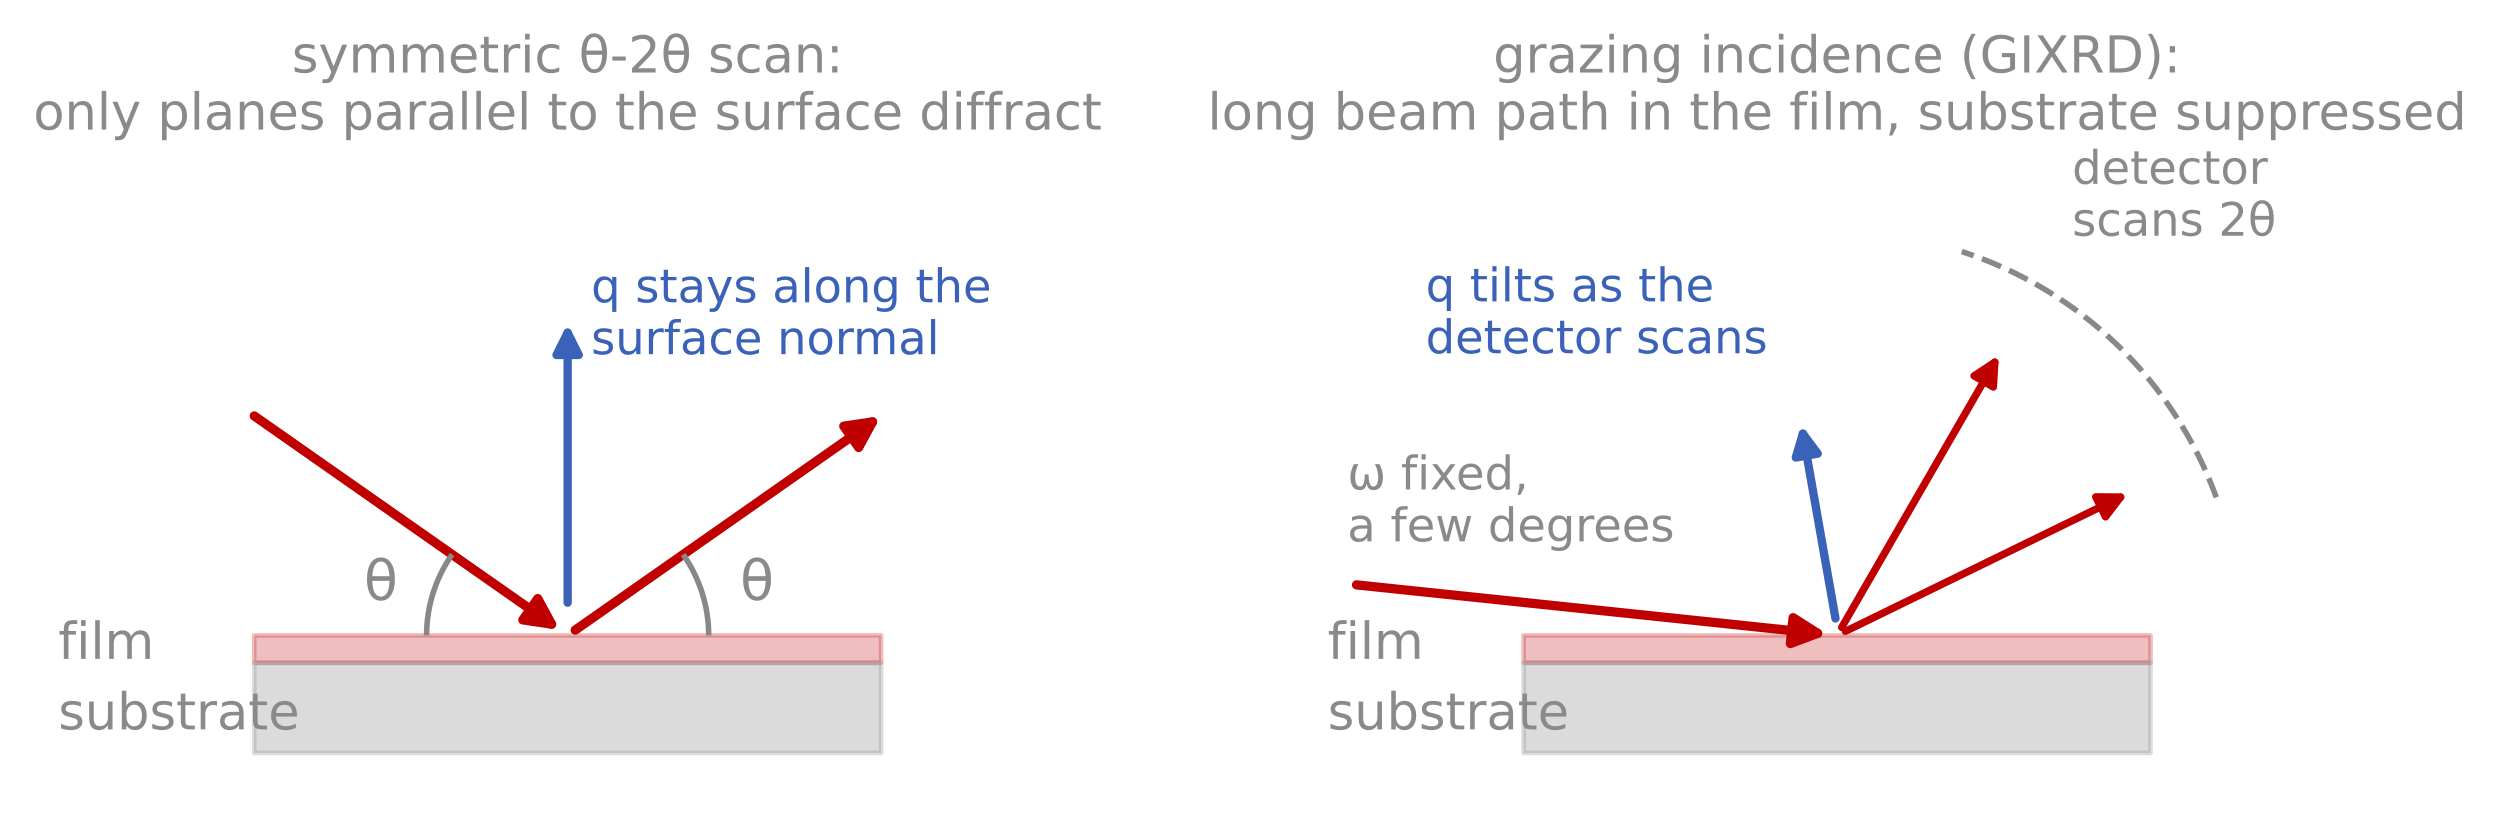
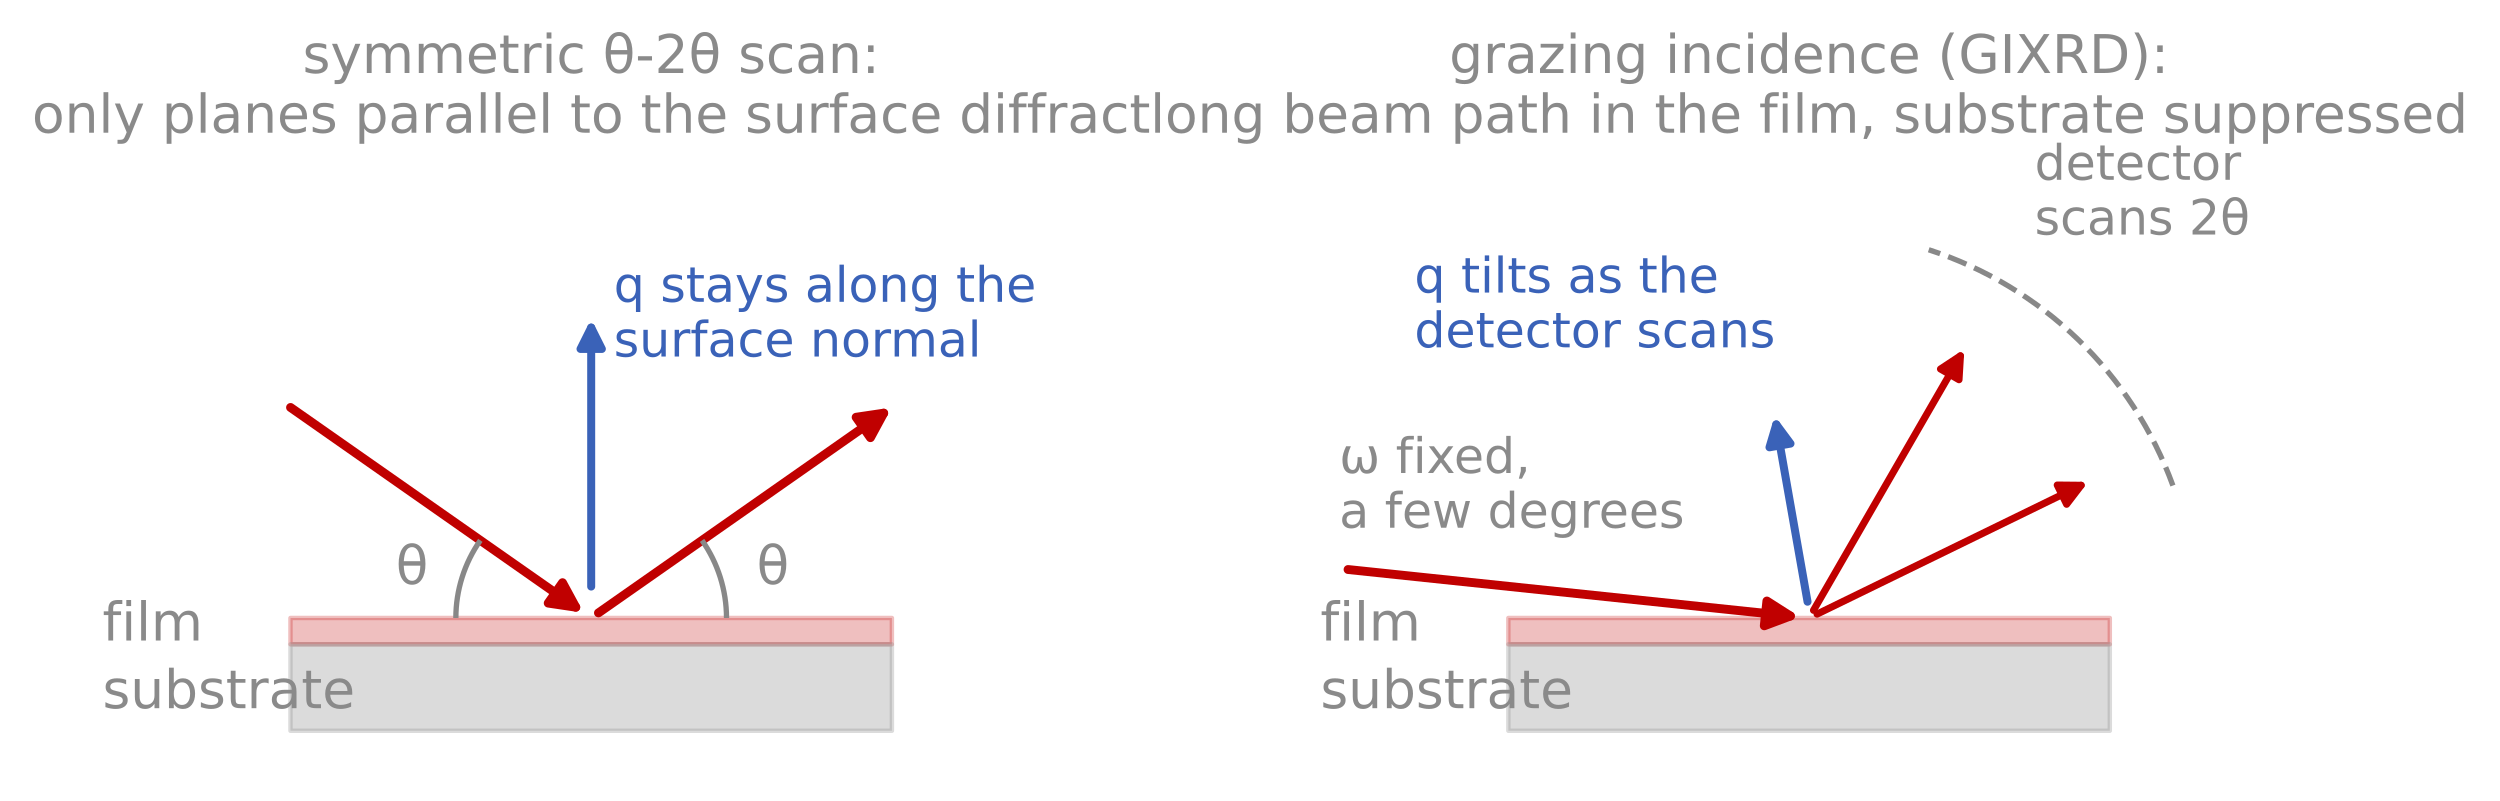
- <svg xmlns="http://www.w3.org/2000/svg" xmlns:xlink="http://www.w3.org/1999/xlink" width="539.462pt" height="178.125pt" viewBox="0 0 539.462 178.125" version="1.1">
+ <svg xmlns="http://www.w3.org/2000/svg" xmlns:xlink="http://www.w3.org/1999/xlink" width="562.293pt" height="180.013pt" viewBox="0 0 562.293 180.013" version="1.1">
  <defs>
    <style type="text/css">*{stroke-linejoin: round; stroke-linecap: butt}</style>
  </defs>
  <g id="figure_1">
    <g id="patch_1">
-       <path d="M 0 178.125  L 539.462 178.125  L 539.462 0  L 0 0  L 0 178.125  z " style="fill: none" />
+       <path d="M 0 180.013  L 562.293 180.013  L 562.293 0  L 0 0  L 0 180.013  z " style="fill: none" />
    </g>
    <g id="axes_1">
      <g id="FillBetweenPolyCollection_1">
        <defs>
-           <path id="m8cb07d8776" d="M 54.851 -41.018  L 54.851 -35.1  L 190.123 -35.1  L 190.123 -41.018  L 190.123 -41.018  L 54.851 -41.018  z " style="stroke: #c00000; stroke-opacity: 0.25" />
+           <path id="m203dd94fa8" d="M 65.331 -41.018  L 65.331 -35.1  L 200.604 -35.1  L 200.604 -41.018  L 200.604 -41.018  L 65.331 -41.018  z " style="stroke: #c00000; stroke-opacity: 0.25" />
        </defs>
-         <g clip-path="url(#p419043f22b)">
-           <use xlink:href="#m8cb07d8776" x="0" y="178.125" style="fill: #c00000; fill-opacity: 0.25; stroke: #c00000; stroke-opacity: 0.25" />
+         <g clip-path="url(#p4fb876003a)">
+           <use xlink:href="#m203dd94fa8" x="0" y="180.013" style="fill: #c00000; fill-opacity: 0.25; stroke: #c00000; stroke-opacity: 0.25" />
        </g>
      </g>
      <g id="FillBetweenPolyCollection_2">
        <defs>
-           <path id="m7e09113f3a" d="M 54.851 -35.1  L 54.851 -15.655  L 190.123 -15.655  L 190.123 -35.1  L 190.123 -35.1  L 54.851 -35.1  z " style="stroke: #888888; stroke-opacity: 0.3" />
+           <path id="m43b044fbc2" d="M 65.331 -35.1  L 65.331 -15.655  L 200.604 -15.655  L 200.604 -35.1  L 200.604 -35.1  L 65.331 -35.1  z " style="stroke: #888888; stroke-opacity: 0.3" />
        </defs>
-         <g clip-path="url(#p419043f22b)">
-           <use xlink:href="#m7e09113f3a" x="0" y="178.125" style="fill: #888888; fill-opacity: 0.3; stroke: #888888; stroke-opacity: 0.3" />
+         <g clip-path="url(#p4fb876003a)">
+           <use xlink:href="#m43b044fbc2" x="0" y="180.013" style="fill: #888888; fill-opacity: 0.3; stroke: #888888; stroke-opacity: 0.3" />
        </g>
      </g>
      <g id="patch_2">
-         <path d="M 54.869 89.761  Q 87.86 112.861 119.019 134.679  " clip-path="url(#p419043f22b)" style="fill: none; stroke: #c00000; stroke-width: 2; stroke-linecap: round" />
-         <path d="M 116.038 129.173  L 119.019 134.679  L 112.826 133.761  z " clip-path="url(#p419043f22b)" style="fill: #c00000; stroke: #c00000; stroke-width: 2; stroke-linecap: round" />
+         <path d="M 65.35 91.648  Q 98.341 114.749 129.499 136.566  " clip-path="url(#p4fb876003a)" style="fill: none; stroke: #c00000; stroke-width: 2; stroke-linecap: round" />
+         <path d="M 126.518 131.061  L 129.499 136.566  L 123.306 135.648  z " clip-path="url(#p4fb876003a)" style="fill: #c00000; stroke: #c00000; stroke-width: 2; stroke-linecap: round" />
      </g>
      <g id="patch_3">
-         <path d="M 124.125 135.96  Q 157.115 112.86 188.274 91.042  " clip-path="url(#p419043f22b)" style="fill: none; stroke: #c00000; stroke-width: 2; stroke-linecap: round" />
-         <path d="M 182.081 91.961  L 188.274 91.042  L 185.293 96.548  z " clip-path="url(#p419043f22b)" style="fill: #c00000; stroke: #c00000; stroke-width: 2; stroke-linecap: round" />
+         <path d="M 134.605 137.848  Q 167.596 114.748 198.755 92.93  " clip-path="url(#p4fb876003a)" style="fill: none; stroke: #c00000; stroke-width: 2; stroke-linecap: round" />
+         <path d="M 192.562 93.848  L 198.755 92.93  L 195.774 98.435  z " clip-path="url(#p4fb876003a)" style="fill: #c00000; stroke: #c00000; stroke-width: 2; stroke-linecap: round" />
      </g>
      <g id="patch_4">
-         <path d="M 97.555 119.65  C 95.774 122.193 94.393 124.994 93.459 127.955  C 92.526 130.916 92.051 134.003 92.051 137.107  " clip-path="url(#p419043f22b)" style="fill: none; stroke: #888888; stroke-width: 1.2; stroke-linejoin: miter" />
+         <path d="M 108.035 121.537  C 106.255 124.08 104.873 126.881 103.94 129.842  C 103.006 132.803 102.531 135.89 102.531 138.995  " clip-path="url(#p4fb876003a)" style="fill: none; stroke: #888888; stroke-width: 1.2; stroke-linejoin: miter" />
      </g>
      <g id="patch_5">
-         <path d="M 152.923 137.107  C 152.923 134.003 152.448 130.916 151.515 127.955  C 150.581 124.994 149.2 122.193 147.419 119.65  " clip-path="url(#p419043f22b)" style="fill: none; stroke: #888888; stroke-width: 1.2; stroke-linejoin: miter" />
+         <path d="M 163.404 138.995  C 163.404 135.89 162.929 132.803 161.995 129.842  C 161.062 126.881 159.68 124.08 157.9 121.537  " clip-path="url(#p4fb876003a)" style="fill: none; stroke: #888888; stroke-width: 1.2; stroke-linejoin: miter" />
      </g>
      <g id="patch_6">
-         <path d="M 122.487 130.038  Q 122.487 99.91 122.487 71.795  " clip-path="url(#p419043f22b)" style="fill: none; stroke: #3a62b8; stroke-width: 1.8; stroke-linecap: round" />
-         <path d="M 120.087 76.595  L 122.487 71.795  L 124.887 76.595  z " clip-path="url(#p419043f22b)" style="fill: #3a62b8; stroke: #3a62b8; stroke-width: 1.8; stroke-linecap: round" />
+         <path d="M 132.968 131.926  Q 132.968 101.798 132.968 73.682  " clip-path="url(#p4fb876003a)" style="fill: none; stroke: #3a62b8; stroke-width: 1.8; stroke-linecap: round" />
+         <path d="M 130.567 78.482  L 132.968 73.682  L 135.368 78.482  z " clip-path="url(#p4fb876003a)" style="fill: #3a62b8; stroke: #3a62b8; stroke-width: 1.8; stroke-linecap: round" />
      </g>
      <g id="text_1">
-         <g style="fill: #8a8a8a" transform="translate(12.57778 142.18) scale(0.11 -0.11)">
+         <g style="fill: #8a8a8a" transform="translate(23.05841 144.0674) scale(0.12 -0.12)">
          <defs>
            <path id="DejaVuSans-66" d="M 2375 4863  L 2375 4384  L 1825 4384  Q 1516 4384 1395 4259  Q 1275 4134 1275 3809  L 1275 3500  L 2222 3500  L 2222 3053  L 1275 3053  L 1275 0  L 697 0  L 697 3053  L 147 3053  L 147 3500  L 697 3500  L 697 3744  Q 697 4328 969 4595  Q 1241 4863 1831 4863  L 2375 4863  z " transform="scale(0.015625)" />
            <path id="DejaVuSans-69" d="M 603 3500  L 1178 3500  L 1178 0  L 603 0  L 603 3500  z M 603 4863  L 1178 4863  L 1178 4134  L 603 4134  L 603 4863  z " transform="scale(0.015625)" />
            <path id="DejaVuSans-6c" d="M 603 4863  L 1178 4863  L 1178 0  L 603 0  L 603 4863  z " transform="scale(0.015625)" />
            <path id="DejaVuSans-6d" d="M 3328 2828  Q 3544 3216 3844 3400  Q 4144 3584 4550 3584  Q 5097 3584 5394 3201  Q 5691 2819 5691 2113  L 5691 0  L 5113 0  L 5113 2094  Q 5113 2597 4934 2840  Q 4756 3084 4391 3084  Q 3944 3084 3684 2787  Q 3425 2491 3425 1978  L 3425 0  L 2847 0  L 2847 2094  Q 2847 2600 2669 2842  Q 2491 3084 2119 3084  Q 1678 3084 1418 2786  Q 1159 2488 1159 1978  L 1159 0  L 581 0  L 581 3500  L 1159 3500  L 1159 2956  Q 1356 3278 1631 3431  Q 1906 3584 2284 3584  Q 2666 3584 2933 3390  Q 3200 3197 3328 2828  z " transform="scale(0.015625)" />
          </defs>
          <use xlink:href="#DejaVuSans-66" />
          <use xlink:href="#DejaVuSans-69" transform="translate(35.20508 0)" />
          <use xlink:href="#DejaVuSans-6c" transform="translate(62.98828 0)" />
          <use xlink:href="#DejaVuSans-6d" transform="translate(90.77148 0)" />
        </g>
      </g>
      <g id="text_2">
-         <g style="fill: #8a8a8a" transform="translate(12.57778 157.3982) scale(0.11 -0.11)">
+         <g style="fill: #8a8a8a" transform="translate(23.05841 159.2856) scale(0.12 -0.12)">
          <defs>
            <path id="DejaVuSans-73" d="M 2834 3397  L 2834 2853  Q 2591 2978 2328 3040  Q 2066 3103 1784 3103  Q 1356 3103 1142 2972  Q 928 2841 928 2578  Q 928 2378 1081 2264  Q 1234 2150 1697 2047  L 1894 2003  Q 2506 1872 2764 1633  Q 3022 1394 3022 966  Q 3022 478 2636 193  Q 2250 -91 1575 -91  Q 1294 -91 989 -36  Q 684 19 347 128  L 347 722  Q 666 556 975 473  Q 1284 391 1588 391  Q 1994 391 2212 530  Q 2431 669 2431 922  Q 2431 1156 2273 1281  Q 2116 1406 1581 1522  L 1381 1569  Q 847 1681 609 1914  Q 372 2147 372 2553  Q 372 3047 722 3315  Q 1072 3584 1716 3584  Q 2034 3584 2315 3537  Q 2597 3491 2834 3397  z " transform="scale(0.015625)" />
            <path id="DejaVuSans-75" d="M 544 1381  L 544 3500  L 1119 3500  L 1119 1403  Q 1119 906 1312 657  Q 1506 409 1894 409  Q 2359 409 2629 706  Q 2900 1003 2900 1516  L 2900 3500  L 3475 3500  L 3475 0  L 2900 0  L 2900 538  Q 2691 219 2414 64  Q 2138 -91 1772 -91  Q 1169 -91 856 284  Q 544 659 544 1381  z M 1991 3584  L 1991 3584  z " transform="scale(0.015625)" />
            <path id="DejaVuSans-62" d="M 3116 1747  Q 3116 2381 2855 2742  Q 2594 3103 2138 3103  Q 1681 3103 1420 2742  Q 1159 2381 1159 1747  Q 1159 1113 1420 752  Q 1681 391 2138 391  Q 2594 391 2855 752  Q 3116 1113 3116 1747  z M 1159 2969  Q 1341 3281 1617 3432  Q 1894 3584 2278 3584  Q 2916 3584 3314 3078  Q 3713 2572 3713 1747  Q 3713 922 3314 415  Q 2916 -91 2278 -91  Q 1894 -91 1617 61  Q 1341 213 1159 525  L 1159 0  L 581 0  L 581 4863  L 1159 4863  L 1159 2969  z " transform="scale(0.015625)" />
            <path id="DejaVuSans-74" d="M 1172 4494  L 1172 3500  L 2356 3500  L 2356 3053  L 1172 3053  L 1172 1153  Q 1172 725 1289 603  Q 1406 481 1766 481  L 2356 481  L 2356 0  L 1766 0  Q 1100 0 847 248  Q 594 497 594 1153  L 594 3053  L 172 3053  L 172 3500  L 594 3500  L 594 4494  L 1172 4494  z " transform="scale(0.015625)" />
            <path id="DejaVuSans-72" d="M 2631 2963  Q 2534 3019 2420 3045  Q 2306 3072 2169 3072  Q 1681 3072 1420 2755  Q 1159 2438 1159 1844  L 1159 0  L 581 0  L 581 3500  L 1159 3500  L 1159 2956  Q 1341 3275 1631 3429  Q 1922 3584 2338 3584  Q 2397 3584 2469 3576  Q 2541 3569 2628 3553  L 2631 2963  z " transform="scale(0.015625)" />
            <path id="DejaVuSans-61" d="M 2194 1759  Q 1497 1759 1228 1600  Q 959 1441 959 1056  Q 959 750 1161 570  Q 1363 391 1709 391  Q 2188 391 2477 730  Q 2766 1069 2766 1631  L 2766 1759  L 2194 1759  z M 3341 1997  L 3341 0  L 2766 0  L 2766 531  Q 2569 213 2275 61  Q 1981 -91 1556 -91  Q 1019 -91 701 211  Q 384 513 384 1019  Q 384 1609 779 1909  Q 1175 2209 1959 2209  L 2766 2209  L 2766 2266  Q 2766 2663 2505 2880  Q 2244 3097 1772 3097  Q 1472 3097 1187 3025  Q 903 2953 641 2809  L 641 3341  Q 956 3463 1253 3523  Q 1550 3584 1831 3584  Q 2591 3584 2966 3190  Q 3341 2797 3341 1997  z " transform="scale(0.015625)" />
            <path id="DejaVuSans-65" d="M 3597 1894  L 3597 1613  L 953 1613  Q 991 1019 1311 708  Q 1631 397 2203 397  Q 2534 397 2845 478  Q 3156 559 3463 722  L 3463 178  Q 3153 47 2828 -22  Q 2503 -91 2169 -91  Q 1331 -91 842 396  Q 353 884 353 1716  Q 353 2575 817 3079  Q 1281 3584 2069 3584  Q 2775 3584 3186 3129  Q 3597 2675 3597 1894  z M 3022 2063  Q 3016 2534 2758 2815  Q 2500 3097 2075 3097  Q 1594 3097 1305 2825  Q 1016 2553 972 2059  L 3022 2063  z " transform="scale(0.015625)" />
          </defs>
          <use xlink:href="#DejaVuSans-73" />
          <use xlink:href="#DejaVuSans-75" transform="translate(52.09961 0)" />
          <use xlink:href="#DejaVuSans-62" transform="translate(115.4785 0)" />
          <use xlink:href="#DejaVuSans-73" transform="translate(178.9551 0)" />
          <use xlink:href="#DejaVuSans-74" transform="translate(231.0547 0)" />
          <use xlink:href="#DejaVuSans-72" transform="translate(270.2637 0)" />
          <use xlink:href="#DejaVuSans-61" transform="translate(311.377 0)" />
          <use xlink:href="#DejaVuSans-74" transform="translate(372.6562 0)" />
          <use xlink:href="#DejaVuSans-65" transform="translate(411.8652 0)" />
        </g>
      </g>
      <g id="text_3">
-         <g style="fill: #8a8a8a" transform="translate(78.52324 129.4982) scale(0.12 -0.12)">
+         <g style="fill: #8a8a8a" transform="translate(89.00386 131.3856) scale(0.12 -0.12)">
          <defs>
            <path id="DejaVuSans-3b8" d="M 2953 2219  L 963 2219  Q 1009 1284 1225 888  Q 1494 400 1959 400  Q 2428 400 2688 891  Q 2916 1322 2953 2219  z M 2944 2750  Q 2856 3638 2688 3950  Q 2419 4444 1959 4444  Q 1481 4444 1228 3956  Q 1028 3563 969 2750  L 2944 2750  z M 1959 4913  Q 2709 4913 3138 4250  Q 3566 3591 3566 2422  Q 3566 1256 3138 594  Q 2709 -72 1959 -72  Q 1206 -72 781 594  Q 353 1256 353 2422  Q 353 3591 781 4250  Q 1206 4913 1959 4913  z " transform="scale(0.015625)" />
          </defs>
          <use xlink:href="#DejaVuSans-3b8" />
        </g>
      </g>
      <g id="text_4">
-         <g style="fill: #8a8a8a" transform="translate(159.6869 129.4982) scale(0.12 -0.12)">
+         <g style="fill: #8a8a8a" transform="translate(170.1675 131.3856) scale(0.12 -0.12)">
          <use xlink:href="#DejaVuSans-3b8" />
        </g>
      </g>
      <g id="text_5">
-         <g style="fill: #3a62b8" transform="translate(127.5596 65.23298) scale(0.1 -0.1)">
+         <g style="fill: #3a62b8" transform="translate(138.0402 67.88026) scale(0.11 -0.11)">
          <defs>
            <path id="DejaVuSans-71" d="M 947 1747  Q 947 1113 1208 752  Q 1469 391 1925 391  Q 2381 391 2643 752  Q 2906 1113 2906 1747  Q 2906 2381 2643 2742  Q 2381 3103 1925 3103  Q 1469 3103 1208 2742  Q 947 2381 947 1747  z M 2906 525  Q 2725 213 2448 61  Q 2172 -91 1784 -91  Q 1150 -91 751 415  Q 353 922 353 1747  Q 353 2572 751 3078  Q 1150 3584 1784 3584  Q 2172 3584 2448 3432  Q 2725 3281 2906 2969  L 2906 3500  L 3481 3500  L 3481 -1331  L 2906 -1331  L 2906 525  z " transform="scale(0.015625)" />
            <path id="DejaVuSans-20" transform="scale(0.015625)" />
            <path id="DejaVuSans-79" d="M 2059 -325  Q 1816 -950 1584 -1140  Q 1353 -1331 966 -1331  L 506 -1331  L 506 -850  L 844 -850  Q 1081 -850 1212 -737  Q 1344 -625 1503 -206  L 1606 56  L 191 3500  L 800 3500  L 1894 763  L 2988 3500  L 3597 3500  L 2059 -325  z " transform="scale(0.015625)" />
            <path id="DejaVuSans-6f" d="M 1959 3097  Q 1497 3097 1228 2736  Q 959 2375 959 1747  Q 959 1119 1226 758  Q 1494 397 1959 397  Q 2419 397 2687 759  Q 2956 1122 2956 1747  Q 2956 2369 2687 2733  Q 2419 3097 1959 3097  z M 1959 3584  Q 2709 3584 3137 3096  Q 3566 2609 3566 1747  Q 3566 888 3137 398  Q 2709 -91 1959 -91  Q 1206 -91 779 398  Q 353 888 353 1747  Q 353 2609 779 3096  Q 1206 3584 1959 3584  z " transform="scale(0.015625)" />
            <path id="DejaVuSans-6e" d="M 3513 2113  L 3513 0  L 2938 0  L 2938 2094  Q 2938 2591 2744 2837  Q 2550 3084 2163 3084  Q 1697 3084 1428 2787  Q 1159 2491 1159 1978  L 1159 0  L 581 0  L 581 3500  L 1159 3500  L 1159 2956  Q 1366 3272 1645 3428  Q 1925 3584 2291 3584  Q 2894 3584 3203 3211  Q 3513 2838 3513 2113  z " transform="scale(0.015625)" />
            <path id="DejaVuSans-67" d="M 2906 1791  Q 2906 2416 2648 2759  Q 2391 3103 1925 3103  Q 1463 3103 1205 2759  Q 947 2416 947 1791  Q 947 1169 1205 825  Q 1463 481 1925 481  Q 2391 481 2648 825  Q 2906 1169 2906 1791  z M 3481 434  Q 3481 -459 3084 -895  Q 2688 -1331 1869 -1331  Q 1566 -1331 1297 -1286  Q 1028 -1241 775 -1147  L 775 -588  Q 1028 -725 1275 -790  Q 1522 -856 1778 -856  Q 2344 -856 2625 -561  Q 2906 -266 2906 331  L 2906 616  Q 2728 306 2450 153  Q 2172 0 1784 0  Q 1141 0 747 490  Q 353 981 353 1791  Q 353 2603 747 3093  Q 1141 3584 1784 3584  Q 2172 3584 2450 3431  Q 2728 3278 2906 2969  L 2906 3500  L 3481 3500  L 3481 434  z " transform="scale(0.015625)" />
            <path id="DejaVuSans-68" d="M 3513 2113  L 3513 0  L 2938 0  L 2938 2094  Q 2938 2591 2744 2837  Q 2550 3084 2163 3084  Q 1697 3084 1428 2787  Q 1159 2491 1159 1978  L 1159 0  L 581 0  L 581 4863  L 1159 4863  L 1159 2956  Q 1366 3272 1645 3428  Q 1925 3584 2291 3584  Q 2894 3584 3203 3211  Q 3513 2838 3513 2113  z " transform="scale(0.015625)" />
          </defs>
          <use xlink:href="#DejaVuSans-71" />
          <use xlink:href="#DejaVuSans-20" transform="translate(63.47656 0)" />
          <use xlink:href="#DejaVuSans-73" transform="translate(95.26367 0)" />
          <use xlink:href="#DejaVuSans-74" transform="translate(147.3633 0)" />
          <use xlink:href="#DejaVuSans-61" transform="translate(186.5723 0)" />
          <use xlink:href="#DejaVuSans-79" transform="translate(247.8516 0)" />
          <use xlink:href="#DejaVuSans-73" transform="translate(307.0312 0)" />
          <use xlink:href="#DejaVuSans-20" transform="translate(359.1309 0)" />
          <use xlink:href="#DejaVuSans-61" transform="translate(390.918 0)" />
          <use xlink:href="#DejaVuSans-6c" transform="translate(452.1973 0)" />
          <use xlink:href="#DejaVuSans-6f" transform="translate(479.9805 0)" />
          <use xlink:href="#DejaVuSans-6e" transform="translate(541.1621 0)" />
          <use xlink:href="#DejaVuSans-67" transform="translate(604.541 0)" />
          <use xlink:href="#DejaVuSans-20" transform="translate(668.0176 0)" />
          <use xlink:href="#DejaVuSans-74" transform="translate(699.8047 0)" />
          <use xlink:href="#DejaVuSans-68" transform="translate(739.0137 0)" />
          <use xlink:href="#DejaVuSans-65" transform="translate(802.3926 0)" />
        </g>
-         <g style="fill: #3a62b8" transform="translate(127.5596 76.43079) scale(0.1 -0.1)">
+         <g style="fill: #3a62b8" transform="translate(138.0402 80.19785) scale(0.11 -0.11)">
          <defs>
            <path id="DejaVuSans-63" d="M 3122 3366  L 3122 2828  Q 2878 2963 2633 3030  Q 2388 3097 2138 3097  Q 1578 3097 1268 2742  Q 959 2388 959 1747  Q 959 1106 1268 751  Q 1578 397 2138 397  Q 2388 397 2633 464  Q 2878 531 3122 666  L 3122 134  Q 2881 22 2623 -34  Q 2366 -91 2075 -91  Q 1284 -91 818 406  Q 353 903 353 1747  Q 353 2603 823 3093  Q 1294 3584 2113 3584  Q 2378 3584 2631 3529  Q 2884 3475 3122 3366  z " transform="scale(0.015625)" />
          </defs>
          <use xlink:href="#DejaVuSans-73" />
          <use xlink:href="#DejaVuSans-75" transform="translate(52.09961 0)" />
          <use xlink:href="#DejaVuSans-72" transform="translate(115.4785 0)" />
          <use xlink:href="#DejaVuSans-66" transform="translate(156.5918 0)" />
          <use xlink:href="#DejaVuSans-61" transform="translate(191.7969 0)" />
          <use xlink:href="#DejaVuSans-63" transform="translate(253.0762 0)" />
          <use xlink:href="#DejaVuSans-65" transform="translate(308.0566 0)" />
          <use xlink:href="#DejaVuSans-20" transform="translate(369.5801 0)" />
          <use xlink:href="#DejaVuSans-6e" transform="translate(401.3672 0)" />
          <use xlink:href="#DejaVuSans-6f" transform="translate(464.7461 0)" />
          <use xlink:href="#DejaVuSans-72" transform="translate(525.9277 0)" />
          <use xlink:href="#DejaVuSans-6d" transform="translate(565.291 0)" />
          <use xlink:href="#DejaVuSans-61" transform="translate(662.7031 0)" />
          <use xlink:href="#DejaVuSans-6c" transform="translate(723.9824 0)" />
        </g>
      </g>
      <g id="text_6">
-         <g style="fill: #8a8a8a" transform="translate(62.98977 15.64422) scale(0.11 -0.11)">
+         <g style="fill: #8a8a8a" transform="translate(68.06156 16.41187) scale(0.12 -0.12)">
          <defs>
            <path id="DejaVuSans-2d" d="M 313 2009  L 1997 2009  L 1997 1497  L 313 1497  L 313 2009  z " transform="scale(0.015625)" />
            <path id="DejaVuSans-32" d="M 1228 531  L 3431 531  L 3431 0  L 469 0  L 469 531  Q 828 903 1448 1529  Q 2069 2156 2228 2338  Q 2531 2678 2651 2914  Q 2772 3150 2772 3378  Q 2772 3750 2511 3984  Q 2250 4219 1831 4219  Q 1534 4219 1204 4116  Q 875 4013 500 3803  L 500 4441  Q 881 4594 1212 4672  Q 1544 4750 1819 4750  Q 2544 4750 2975 4387  Q 3406 4025 3406 3419  Q 3406 3131 3298 2873  Q 3191 2616 2906 2266  Q 2828 2175 2409 1742  Q 1991 1309 1228 531  z " transform="scale(0.015625)" />
            <path id="DejaVuSans-3a" d="M 750 794  L 1409 794  L 1409 0  L 750 0  L 750 794  z M 750 3309  L 1409 3309  L 1409 2516  L 750 2516  L 750 3309  z " transform="scale(0.015625)" />
          </defs>
          <use xlink:href="#DejaVuSans-73" />
          <use xlink:href="#DejaVuSans-79" transform="translate(52.09961 0)" />
          <use xlink:href="#DejaVuSans-6d" transform="translate(111.2793 0)" />
          <use xlink:href="#DejaVuSans-6d" transform="translate(208.6914 0)" />
          <use xlink:href="#DejaVuSans-65" transform="translate(306.1035 0)" />
          <use xlink:href="#DejaVuSans-74" transform="translate(367.627 0)" />
          <use xlink:href="#DejaVuSans-72" transform="translate(406.8359 0)" />
          <use xlink:href="#DejaVuSans-69" transform="translate(447.9492 0)" />
          <use xlink:href="#DejaVuSans-63" transform="translate(475.7324 0)" />
          <use xlink:href="#DejaVuSans-20" transform="translate(530.7129 0)" />
          <use xlink:href="#DejaVuSans-3b8" transform="translate(562.5 0)" />
          <use xlink:href="#DejaVuSans-2d" transform="translate(623.6816 0)" />
          <use xlink:href="#DejaVuSans-32" transform="translate(659.7656 0)" />
          <use xlink:href="#DejaVuSans-3b8" transform="translate(723.3887 0)" />
          <use xlink:href="#DejaVuSans-20" transform="translate(784.5703 0)" />
          <use xlink:href="#DejaVuSans-73" transform="translate(816.3574 0)" />
          <use xlink:href="#DejaVuSans-63" transform="translate(868.457 0)" />
          <use xlink:href="#DejaVuSans-61" transform="translate(923.4375 0)" />
          <use xlink:href="#DejaVuSans-6e" transform="translate(984.7168 0)" />
          <use xlink:href="#DejaVuSans-3a" transform="translate(1048.096 0)" />
        </g>
-         <g style="fill: #8a8a8a" transform="translate(7.2 27.96181) scale(0.11 -0.11)">
+         <g style="fill: #8a8a8a" transform="translate(7.2 29.84925) scale(0.12 -0.12)">
          <defs>
            <path id="DejaVuSans-70" d="M 1159 525  L 1159 -1331  L 581 -1331  L 581 3500  L 1159 3500  L 1159 2969  Q 1341 3281 1617 3432  Q 1894 3584 2278 3584  Q 2916 3584 3314 3078  Q 3713 2572 3713 1747  Q 3713 922 3314 415  Q 2916 -91 2278 -91  Q 1894 -91 1617 61  Q 1341 213 1159 525  z M 3116 1747  Q 3116 2381 2855 2742  Q 2594 3103 2138 3103  Q 1681 3103 1420 2742  Q 1159 2381 1159 1747  Q 1159 1113 1420 752  Q 1681 391 2138 391  Q 2594 391 2855 752  Q 3116 1113 3116 1747  z " transform="scale(0.015625)" />
            <path id="DejaVuSans-64" d="M 2906 2969  L 2906 4863  L 3481 4863  L 3481 0  L 2906 0  L 2906 525  Q 2725 213 2448 61  Q 2172 -91 1784 -91  Q 1150 -91 751 415  Q 353 922 353 1747  Q 353 2572 751 3078  Q 1150 3584 1784 3584  Q 2172 3584 2448 3432  Q 2725 3281 2906 2969  z M 947 1747  Q 947 1113 1208 752  Q 1469 391 1925 391  Q 2381 391 2643 752  Q 2906 1113 2906 1747  Q 2906 2381 2643 2742  Q 2381 3103 1925 3103  Q 1469 3103 1208 2742  Q 947 2381 947 1747  z " transform="scale(0.015625)" />
          </defs>
          <use xlink:href="#DejaVuSans-6f" />
          <use xlink:href="#DejaVuSans-6e" transform="translate(61.18164 0)" />
          <use xlink:href="#DejaVuSans-6c" transform="translate(124.5605 0)" />
          <use xlink:href="#DejaVuSans-79" transform="translate(152.3438 0)" />
          <use xlink:href="#DejaVuSans-20" transform="translate(211.5234 0)" />
          <use xlink:href="#DejaVuSans-70" transform="translate(243.3105 0)" />
          <use xlink:href="#DejaVuSans-6c" transform="translate(306.7871 0)" />
          <use xlink:href="#DejaVuSans-61" transform="translate(334.5703 0)" />
          <use xlink:href="#DejaVuSans-6e" transform="translate(395.8496 0)" />
          <use xlink:href="#DejaVuSans-65" transform="translate(459.2285 0)" />
          <use xlink:href="#DejaVuSans-73" transform="translate(520.752 0)" />
          <use xlink:href="#DejaVuSans-20" transform="translate(572.8516 0)" />
          <use xlink:href="#DejaVuSans-70" transform="translate(604.6387 0)" />
          <use xlink:href="#DejaVuSans-61" transform="translate(668.1152 0)" />
          <use xlink:href="#DejaVuSans-72" transform="translate(729.3945 0)" />
          <use xlink:href="#DejaVuSans-61" transform="translate(770.5078 0)" />
          <use xlink:href="#DejaVuSans-6c" transform="translate(831.7871 0)" />
          <use xlink:href="#DejaVuSans-6c" transform="translate(859.5703 0)" />
          <use xlink:href="#DejaVuSans-65" transform="translate(887.3535 0)" />
          <use xlink:href="#DejaVuSans-6c" transform="translate(948.877 0)" />
          <use xlink:href="#DejaVuSans-20" transform="translate(976.6602 0)" />
          <use xlink:href="#DejaVuSans-74" transform="translate(1008.447 0)" />
          <use xlink:href="#DejaVuSans-6f" transform="translate(1047.656 0)" />
          <use xlink:href="#DejaVuSans-20" transform="translate(1108.838 0)" />
          <use xlink:href="#DejaVuSans-74" transform="translate(1140.625 0)" />
          <use xlink:href="#DejaVuSans-68" transform="translate(1179.834 0)" />
          <use xlink:href="#DejaVuSans-65" transform="translate(1243.213 0)" />
          <use xlink:href="#DejaVuSans-20" transform="translate(1304.736 0)" />
          <use xlink:href="#DejaVuSans-73" transform="translate(1336.523 0)" />
          <use xlink:href="#DejaVuSans-75" transform="translate(1388.623 0)" />
          <use xlink:href="#DejaVuSans-72" transform="translate(1452.002 0)" />
          <use xlink:href="#DejaVuSans-66" transform="translate(1493.115 0)" />
          <use xlink:href="#DejaVuSans-61" transform="translate(1528.32 0)" />
          <use xlink:href="#DejaVuSans-63" transform="translate(1589.6 0)" />
          <use xlink:href="#DejaVuSans-65" transform="translate(1644.58 0)" />
          <use xlink:href="#DejaVuSans-20" transform="translate(1706.104 0)" />
          <use xlink:href="#DejaVuSans-64" transform="translate(1737.891 0)" />
          <use xlink:href="#DejaVuSans-69" transform="translate(1801.367 0)" />
          <use xlink:href="#DejaVuSans-66" transform="translate(1829.15 0)" />
          <use xlink:href="#DejaVuSans-66" transform="translate(1864.355 0)" />
          <use xlink:href="#DejaVuSans-72" transform="translate(1899.561 0)" />
          <use xlink:href="#DejaVuSans-61" transform="translate(1940.674 0)" />
          <use xlink:href="#DejaVuSans-63" transform="translate(2001.953 0)" />
          <use xlink:href="#DejaVuSans-74" transform="translate(2056.934 0)" />
        </g>
      </g>
    </g>
    <g id="axes_2">
      <g id="FillBetweenPolyCollection_3">
        <defs>
-           <path id="m31efe2ec34" d="M 328.778 -41.018  L 328.778 -35.1  L 464.051 -35.1  L 464.051 -41.018  L 464.051 -41.018  L 328.778 -41.018  z " style="stroke: #c00000; stroke-opacity: 0.25" />
+           <path id="m5e2a0c8b3f" d="M 339.258 -41.018  L 339.258 -35.1  L 474.531 -35.1  L 474.531 -41.018  L 474.531 -41.018  L 339.258 -41.018  z " style="stroke: #c00000; stroke-opacity: 0.25" />
        </defs>
-         <g clip-path="url(#p37ab63968e)">
-           <use xlink:href="#m31efe2ec34" x="0" y="178.125" style="fill: #c00000; fill-opacity: 0.25; stroke: #c00000; stroke-opacity: 0.25" />
+         <g clip-path="url(#p4e59e81b22)">
+           <use xlink:href="#m5e2a0c8b3f" x="0" y="180.013" style="fill: #c00000; fill-opacity: 0.25; stroke: #c00000; stroke-opacity: 0.25" />
        </g>
      </g>
      <g id="FillBetweenPolyCollection_4">
        <defs>
-           <path id="m57079d9de8" d="M 328.778 -35.1  L 328.778 -15.655  L 464.051 -15.655  L 464.051 -35.1  L 464.051 -35.1  L 328.778 -35.1  z " style="stroke: #888888; stroke-opacity: 0.3" />
+           <path id="ma7f5fad149" d="M 339.258 -35.1  L 339.258 -15.655  L 474.531 -15.655  L 474.531 -35.1  L 474.531 -35.1  L 339.258 -35.1  z " style="stroke: #888888; stroke-opacity: 0.3" />
        </defs>
-         <g clip-path="url(#p37ab63968e)">
-           <use xlink:href="#m57079d9de8" x="0" y="178.125" style="fill: #888888; fill-opacity: 0.3; stroke: #888888; stroke-opacity: 0.3" />
+         <g clip-path="url(#p4e59e81b22)">
+           <use xlink:href="#ma7f5fad149" x="0" y="180.013" style="fill: #888888; fill-opacity: 0.3; stroke: #888888; stroke-opacity: 0.3" />
        </g>
      </g>
      <g id="patch_7">
-         <path d="M 292.722 126.209  Q 343.573 131.553 392.2 136.664  " clip-path="url(#p37ab63968e)" style="fill: none; stroke: #c00000; stroke-width: 2; stroke-linecap: round" />
-         <path d="M 386.923 133.294  L 392.2 136.664  L 386.338 138.864  z " clip-path="url(#p37ab63968e)" style="fill: #c00000; stroke: #c00000; stroke-width: 2; stroke-linecap: round" />
+         <path d="M 303.203 128.096  Q 354.054 133.441 402.681 138.552  " clip-path="url(#p4e59e81b22)" style="fill: none; stroke: #c00000; stroke-width: 2; stroke-linecap: round" />
+         <path d="M 397.404 135.182  L 402.681 138.552  L 396.819 140.751  z " clip-path="url(#p4e59e81b22)" style="fill: #c00000; stroke: #c00000; stroke-width: 2; stroke-linecap: round" />
      </g>
      <g id="patch_8">
-         <path d="M 398.208 136.232  Q 428.708 121.357 457.599 107.265  " clip-path="url(#p37ab63968e)" style="fill: none; stroke: #c00000; stroke-width: 1.6; stroke-linecap: round" />
-         <path d="M 452.233 107.212  L 457.599 107.265  L 454.337 111.527  z " clip-path="url(#p37ab63968e)" style="fill: #c00000; stroke: #c00000; stroke-width: 1.6; stroke-linecap: round" />
+         <path d="M 408.689 138.12  Q 439.188 123.244 468.08 109.153  " clip-path="url(#p4e59e81b22)" style="fill: none; stroke: #c00000; stroke-width: 1.6; stroke-linecap: round" />
+         <path d="M 462.714 109.1  L 468.08 109.153  L 464.818 113.414  z " clip-path="url(#p4e59e81b22)" style="fill: #c00000; stroke: #c00000; stroke-width: 1.6; stroke-linecap: round" />
      </g>
      <g id="patch_9">
-         <path d="M 397.412 135.379  Q 414.379 105.991 430.452 78.153  " clip-path="url(#p37ab63968e)" style="fill: none; stroke: #c00000; stroke-width: 1.6; stroke-linecap: round" />
-         <path d="M 425.973 81.11  L 430.452 78.153  L 430.13 83.51  z " clip-path="url(#p37ab63968e)" style="fill: #c00000; stroke: #c00000; stroke-width: 1.6; stroke-linecap: round" />
+         <path d="M 407.893 137.266  Q 424.86 107.879 440.932 80.04  " clip-path="url(#p4e59e81b22)" style="fill: none; stroke: #c00000; stroke-width: 1.6; stroke-linecap: round" />
+         <path d="M 436.454 82.997  L 440.932 80.04  L 440.611 85.397  z " clip-path="url(#p4e59e81b22)" style="fill: #c00000; stroke: #c00000; stroke-width: 1.6; stroke-linecap: round" />
      </g>
      <g id="patch_10">
-         <path d="M 478.244 107.324  C 473.72 94.893 466.422 83.655 456.906 74.466  C 447.391 65.277 435.905 58.375 423.324 54.288  " clip-path="url(#p37ab63968e)" style="fill: none; stroke-dasharray: 4.44,1.92; stroke-dashoffset: 0; stroke: #888888; stroke-width: 1.2; stroke-linejoin: miter" />
+         <path d="M 488.725 109.211  C 484.201 96.78 476.903 85.543 467.387 76.353  C 457.871 67.164 446.385 60.263 433.805 56.175  " clip-path="url(#p4e59e81b22)" style="fill: none; stroke-dasharray: 4.44,1.92; stroke-dashoffset: 0; stroke: #888888; stroke-width: 1.2; stroke-linejoin: miter" />
      </g>
      <g id="patch_11">
-         <path d="M 396.067 133.446  Q 392.377 112.52 389.037 93.576  " clip-path="url(#p37ab63968e)" style="fill: none; stroke: #3a62b8; stroke-width: 1.8; stroke-linecap: round" />
-         <path d="M 387.507 98.72  L 389.037 93.576  L 392.234 97.886  z " clip-path="url(#p37ab63968e)" style="fill: #3a62b8; stroke: #3a62b8; stroke-width: 1.8; stroke-linecap: round" />
+         <path d="M 406.547 135.333  Q 402.858 114.407 399.517 95.463  " clip-path="url(#p4e59e81b22)" style="fill: none; stroke: #3a62b8; stroke-width: 1.8; stroke-linecap: round" />
+         <path d="M 397.987 100.607  L 399.517 95.463  L 402.714 99.774  z " clip-path="url(#p4e59e81b22)" style="fill: #3a62b8; stroke: #3a62b8; stroke-width: 1.8; stroke-linecap: round" />
      </g>
      <g id="text_7">
-         <g style="fill: #8a8a8a" transform="translate(286.5051 142.18) scale(0.11 -0.11)">
+         <g style="fill: #8a8a8a" transform="translate(296.9857 144.0674) scale(0.12 -0.12)">
          <use xlink:href="#DejaVuSans-66" />
          <use xlink:href="#DejaVuSans-69" transform="translate(35.20508 0)" />
          <use xlink:href="#DejaVuSans-6c" transform="translate(62.98828 0)" />
          <use xlink:href="#DejaVuSans-6d" transform="translate(90.77148 0)" />
        </g>
      </g>
      <g id="text_8">
-         <g style="fill: #8a8a8a" transform="translate(286.5051 157.3982) scale(0.11 -0.11)">
+         <g style="fill: #8a8a8a" transform="translate(296.9857 159.2856) scale(0.12 -0.12)">
          <use xlink:href="#DejaVuSans-73" />
          <use xlink:href="#DejaVuSans-75" transform="translate(52.09961 0)" />
          <use xlink:href="#DejaVuSans-62" transform="translate(115.4785 0)" />
          <use xlink:href="#DejaVuSans-73" transform="translate(178.9551 0)" />
          <use xlink:href="#DejaVuSans-74" transform="translate(231.0547 0)" />
          <use xlink:href="#DejaVuSans-72" transform="translate(270.2637 0)" />
          <use xlink:href="#DejaVuSans-61" transform="translate(311.377 0)" />
          <use xlink:href="#DejaVuSans-74" transform="translate(372.6562 0)" />
          <use xlink:href="#DejaVuSans-65" transform="translate(411.8652 0)" />
        </g>
      </g>
      <g id="text_9">
-         <g style="fill: #8a8a8a" transform="translate(290.7323 105.6185) scale(0.1 -0.1)">
+         <g style="fill: #8a8a8a" transform="translate(301.213 106.3862) scale(0.11 -0.11)">
          <defs>
            <path id="DejaVuSans-3c9" d="M 1719 -91  Q 422 -91 422 1766  Q 422 2500 906 3500  L 1525 3500  Q 1078 2500 1078 1750  Q 1078 397 1772 397  Q 2406 397 2406 2078  L 2938 2078  Q 2938 397 3572 397  Q 4266 397 4266 1750  Q 4266 2500 3819 3500  L 4438 3500  Q 4922 2500 4922 1766  Q 4922 -91 3625 -91  Q 2775 -91 2672 844  Q 2544 -91 1719 -91  z " transform="scale(0.015625)" />
            <path id="DejaVuSans-78" d="M 3513 3500  L 2247 1797  L 3578 0  L 2900 0  L 1881 1375  L 863 0  L 184 0  L 1544 1831  L 300 3500  L 978 3500  L 1906 2253  L 2834 3500  L 3513 3500  z " transform="scale(0.015625)" />
            <path id="DejaVuSans-2c" d="M 750 794  L 1409 794  L 1409 256  L 897 -744  L 494 -744  L 750 256  L 750 794  z " transform="scale(0.015625)" />
          </defs>
          <use xlink:href="#DejaVuSans-3c9" />
          <use xlink:href="#DejaVuSans-20" transform="translate(83.74023 0)" />
          <use xlink:href="#DejaVuSans-66" transform="translate(115.5273 0)" />
          <use xlink:href="#DejaVuSans-69" transform="translate(150.7324 0)" />
          <use xlink:href="#DejaVuSans-78" transform="translate(178.5156 0)" />
          <use xlink:href="#DejaVuSans-65" transform="translate(234.5703 0)" />
          <use xlink:href="#DejaVuSans-64" transform="translate(296.0938 0)" />
          <use xlink:href="#DejaVuSans-2c" transform="translate(359.5703 0)" />
        </g>
-         <g style="fill: #8a8a8a" transform="translate(290.7323 116.8164) scale(0.1 -0.1)">
+         <g style="fill: #8a8a8a" transform="translate(301.213 118.7038) scale(0.11 -0.11)">
          <defs>
            <path id="DejaVuSans-77" d="M 269 3500  L 844 3500  L 1563 769  L 2278 3500  L 2956 3500  L 3675 769  L 4391 3500  L 4966 3500  L 4050 0  L 3372 0  L 2619 2869  L 1863 0  L 1184 0  L 269 3500  z " transform="scale(0.015625)" />
          </defs>
          <use xlink:href="#DejaVuSans-61" />
          <use xlink:href="#DejaVuSans-20" transform="translate(61.2793 0)" />
          <use xlink:href="#DejaVuSans-66" transform="translate(93.06641 0)" />
          <use xlink:href="#DejaVuSans-65" transform="translate(128.2715 0)" />
          <use xlink:href="#DejaVuSans-77" transform="translate(189.7949 0)" />
          <use xlink:href="#DejaVuSans-20" transform="translate(271.582 0)" />
          <use xlink:href="#DejaVuSans-64" transform="translate(303.3691 0)" />
          <use xlink:href="#DejaVuSans-65" transform="translate(366.8457 0)" />
          <use xlink:href="#DejaVuSans-67" transform="translate(428.3691 0)" />
          <use xlink:href="#DejaVuSans-72" transform="translate(491.8457 0)" />
          <use xlink:href="#DejaVuSans-65" transform="translate(530.709 0)" />
          <use xlink:href="#DejaVuSans-65" transform="translate(592.2324 0)" />
          <use xlink:href="#DejaVuSans-73" transform="translate(653.7559 0)" />
        </g>
      </g>
      <g id="text_10">
-         <g style="fill: #8a8a8a" transform="translate(447.1414 39.67309) scale(0.1 -0.1)">
+         <g style="fill: #8a8a8a" transform="translate(457.622 40.44075) scale(0.11 -0.11)">
          <use xlink:href="#DejaVuSans-64" />
          <use xlink:href="#DejaVuSans-65" transform="translate(63.47656 0)" />
          <use xlink:href="#DejaVuSans-74" transform="translate(125 0)" />
          <use xlink:href="#DejaVuSans-65" transform="translate(164.209 0)" />
          <use xlink:href="#DejaVuSans-63" transform="translate(225.7324 0)" />
          <use xlink:href="#DejaVuSans-74" transform="translate(280.7129 0)" />
          <use xlink:href="#DejaVuSans-6f" transform="translate(319.9219 0)" />
          <use xlink:href="#DejaVuSans-72" transform="translate(381.1035 0)" />
        </g>
-         <g style="fill: #8a8a8a" transform="translate(447.1414 50.8709) scale(0.1 -0.1)">
+         <g style="fill: #8a8a8a" transform="translate(457.622 52.75834) scale(0.11 -0.11)">
          <use xlink:href="#DejaVuSans-73" />
          <use xlink:href="#DejaVuSans-63" transform="translate(52.09961 0)" />
          <use xlink:href="#DejaVuSans-61" transform="translate(107.0801 0)" />
          <use xlink:href="#DejaVuSans-6e" transform="translate(168.3594 0)" />
          <use xlink:href="#DejaVuSans-73" transform="translate(231.7383 0)" />
          <use xlink:href="#DejaVuSans-20" transform="translate(283.8379 0)" />
          <use xlink:href="#DejaVuSans-32" transform="translate(315.625 0)" />
          <use xlink:href="#DejaVuSans-3b8" transform="translate(379.248 0)" />
        </g>
      </g>
      <g id="text_11">
-         <g style="fill: #3a62b8" transform="translate(307.6414 65.03673) scale(0.1 -0.1)">
+         <g style="fill: #3a62b8" transform="translate(318.122 65.80438) scale(0.11 -0.11)">
          <use xlink:href="#DejaVuSans-71" />
          <use xlink:href="#DejaVuSans-20" transform="translate(63.47656 0)" />
          <use xlink:href="#DejaVuSans-74" transform="translate(95.26367 0)" />
          <use xlink:href="#DejaVuSans-69" transform="translate(134.4727 0)" />
          <use xlink:href="#DejaVuSans-6c" transform="translate(162.2559 0)" />
          <use xlink:href="#DejaVuSans-74" transform="translate(190.0391 0)" />
          <use xlink:href="#DejaVuSans-73" transform="translate(229.248 0)" />
          <use xlink:href="#DejaVuSans-20" transform="translate(281.3477 0)" />
          <use xlink:href="#DejaVuSans-61" transform="translate(313.1348 0)" />
          <use xlink:href="#DejaVuSans-73" transform="translate(374.4141 0)" />
          <use xlink:href="#DejaVuSans-20" transform="translate(426.5137 0)" />
          <use xlink:href="#DejaVuSans-74" transform="translate(458.3008 0)" />
          <use xlink:href="#DejaVuSans-68" transform="translate(497.5098 0)" />
          <use xlink:href="#DejaVuSans-65" transform="translate(560.8887 0)" />
        </g>
-         <g style="fill: #3a62b8" transform="translate(307.6414 76.23454) scale(0.1 -0.1)">
+         <g style="fill: #3a62b8" transform="translate(318.122 78.12198) scale(0.11 -0.11)">
          <use xlink:href="#DejaVuSans-64" />
          <use xlink:href="#DejaVuSans-65" transform="translate(63.47656 0)" />
          <use xlink:href="#DejaVuSans-74" transform="translate(125 0)" />
          <use xlink:href="#DejaVuSans-65" transform="translate(164.209 0)" />
          <use xlink:href="#DejaVuSans-63" transform="translate(225.7324 0)" />
          <use xlink:href="#DejaVuSans-74" transform="translate(280.7129 0)" />
          <use xlink:href="#DejaVuSans-6f" transform="translate(319.9219 0)" />
          <use xlink:href="#DejaVuSans-72" transform="translate(381.1035 0)" />
          <use xlink:href="#DejaVuSans-20" transform="translate(422.2168 0)" />
          <use xlink:href="#DejaVuSans-73" transform="translate(454.0039 0)" />
          <use xlink:href="#DejaVuSans-63" transform="translate(506.1035 0)" />
          <use xlink:href="#DejaVuSans-61" transform="translate(561.084 0)" />
          <use xlink:href="#DejaVuSans-6e" transform="translate(622.3633 0)" />
          <use xlink:href="#DejaVuSans-73" transform="translate(685.7422 0)" />
        </g>
      </g>
      <g id="text_12">
-         <g style="fill: #8a8a8a" transform="translate(322.2149 15.64422) scale(0.11 -0.11)">
+         <g style="fill: #8a8a8a" transform="translate(325.9501 16.41187) scale(0.12 -0.12)">
          <defs>
            <path id="DejaVuSans-7a" d="M 353 3500  L 3084 3500  L 3084 2975  L 922 459  L 3084 459  L 3084 0  L 275 0  L 275 525  L 2438 3041  L 353 3041  L 353 3500  z " transform="scale(0.015625)" />
            <path id="DejaVuSans-28" d="M 1984 4856  Q 1566 4138 1362 3434  Q 1159 2731 1159 2009  Q 1159 1288 1364 580  Q 1569 -128 1984 -844  L 1484 -844  Q 1016 -109 783 600  Q 550 1309 550 2009  Q 550 2706 781 3412  Q 1013 4119 1484 4856  L 1984 4856  z " transform="scale(0.015625)" />
            <path id="DejaVuSans-47" d="M 3809 666  L 3809 1919  L 2778 1919  L 2778 2438  L 4434 2438  L 4434 434  Q 4069 175 3628 42  Q 3188 -91 2688 -91  Q 1594 -91 976 548  Q 359 1188 359 2328  Q 359 3472 976 4111  Q 1594 4750 2688 4750  Q 3144 4750 3555 4637  Q 3966 4525 4313 4306  L 4313 3634  Q 3963 3931 3569 4081  Q 3175 4231 2741 4231  Q 1884 4231 1454 3753  Q 1025 3275 1025 2328  Q 1025 1384 1454 906  Q 1884 428 2741 428  Q 3075 428 3337 486  Q 3600 544 3809 666  z " transform="scale(0.015625)" />
            <path id="DejaVuSans-49" d="M 628 4666  L 1259 4666  L 1259 0  L 628 0  L 628 4666  z " transform="scale(0.015625)" />
            <path id="DejaVuSans-58" d="M 403 4666  L 1081 4666  L 2241 2931  L 3406 4666  L 4084 4666  L 2584 2425  L 4184 0  L 3506 0  L 2194 1984  L 872 0  L 191 0  L 1856 2491  L 403 4666  z " transform="scale(0.015625)" />
            <path id="DejaVuSans-52" d="M 2841 2188  Q 3044 2119 3236 1894  Q 3428 1669 3622 1275  L 4263 0  L 3584 0  L 2988 1197  Q 2756 1666 2539 1819  Q 2322 1972 1947 1972  L 1259 1972  L 1259 0  L 628 0  L 628 4666  L 2053 4666  Q 2853 4666 3247 4331  Q 3641 3997 3641 3322  Q 3641 2881 3436 2590  Q 3231 2300 2841 2188  z M 1259 4147  L 1259 2491  L 2053 2491  Q 2509 2491 2742 2702  Q 2975 2913 2975 3322  Q 2975 3731 2742 3939  Q 2509 4147 2053 4147  L 1259 4147  z " transform="scale(0.015625)" />
            <path id="DejaVuSans-44" d="M 1259 4147  L 1259 519  L 2022 519  Q 2988 519 3436 956  Q 3884 1394 3884 2338  Q 3884 3275 3436 3711  Q 2988 4147 2022 4147  L 1259 4147  z M 628 4666  L 1925 4666  Q 3281 4666 3915 4102  Q 4550 3538 4550 2338  Q 4550 1131 3912 565  Q 3275 0 1925 0  L 628 0  L 628 4666  z " transform="scale(0.015625)" />
            <path id="DejaVuSans-29" d="M 513 4856  L 1013 4856  Q 1481 4119 1714 3412  Q 1947 2706 1947 2009  Q 1947 1309 1714 600  Q 1481 -109 1013 -844  L 513 -844  Q 928 -128 1133 580  Q 1338 1288 1338 2009  Q 1338 2731 1133 3434  Q 928 4138 513 4856  z " transform="scale(0.015625)" />
          </defs>
          <use xlink:href="#DejaVuSans-67" />
          <use xlink:href="#DejaVuSans-72" transform="translate(63.47656 0)" />
          <use xlink:href="#DejaVuSans-61" transform="translate(104.5898 0)" />
          <use xlink:href="#DejaVuSans-7a" transform="translate(165.8691 0)" />
          <use xlink:href="#DejaVuSans-69" transform="translate(218.3594 0)" />
          <use xlink:href="#DejaVuSans-6e" transform="translate(246.1426 0)" />
          <use xlink:href="#DejaVuSans-67" transform="translate(309.5215 0)" />
          <use xlink:href="#DejaVuSans-20" transform="translate(372.998 0)" />
          <use xlink:href="#DejaVuSans-69" transform="translate(404.7852 0)" />
          <use xlink:href="#DejaVuSans-6e" transform="translate(432.5684 0)" />
          <use xlink:href="#DejaVuSans-63" transform="translate(495.9473 0)" />
          <use xlink:href="#DejaVuSans-69" transform="translate(550.9277 0)" />
          <use xlink:href="#DejaVuSans-64" transform="translate(578.7109 0)" />
          <use xlink:href="#DejaVuSans-65" transform="translate(642.1875 0)" />
          <use xlink:href="#DejaVuSans-6e" transform="translate(703.7109 0)" />
          <use xlink:href="#DejaVuSans-63" transform="translate(767.0898 0)" />
          <use xlink:href="#DejaVuSans-65" transform="translate(822.0703 0)" />
          <use xlink:href="#DejaVuSans-20" transform="translate(883.5938 0)" />
          <use xlink:href="#DejaVuSans-28" transform="translate(915.3809 0)" />
          <use xlink:href="#DejaVuSans-47" transform="translate(954.3945 0)" />
          <use xlink:href="#DejaVuSans-49" transform="translate(1031.885 0)" />
          <use xlink:href="#DejaVuSans-58" transform="translate(1061.377 0)" />
          <use xlink:href="#DejaVuSans-52" transform="translate(1129.883 0)" />
          <use xlink:href="#DejaVuSans-44" transform="translate(1199.365 0)" />
          <use xlink:href="#DejaVuSans-29" transform="translate(1276.367 0)" />
          <use xlink:href="#DejaVuSans-3a" transform="translate(1315.381 0)" />
        </g>
-         <g style="fill: #8a8a8a" transform="translate(260.5659 27.96181) scale(0.11 -0.11)">
+         <g style="fill: #8a8a8a" transform="translate(258.6966 29.84925) scale(0.12 -0.12)">
          <use xlink:href="#DejaVuSans-6c" />
          <use xlink:href="#DejaVuSans-6f" transform="translate(27.7832 0)" />
          <use xlink:href="#DejaVuSans-6e" transform="translate(88.96484 0)" />
          <use xlink:href="#DejaVuSans-67" transform="translate(152.3438 0)" />
          <use xlink:href="#DejaVuSans-20" transform="translate(215.8203 0)" />
          <use xlink:href="#DejaVuSans-62" transform="translate(247.6074 0)" />
          <use xlink:href="#DejaVuSans-65" transform="translate(311.084 0)" />
          <use xlink:href="#DejaVuSans-61" transform="translate(372.6074 0)" />
          <use xlink:href="#DejaVuSans-6d" transform="translate(433.8867 0)" />
          <use xlink:href="#DejaVuSans-20" transform="translate(531.2988 0)" />
          <use xlink:href="#DejaVuSans-70" transform="translate(563.0859 0)" />
          <use xlink:href="#DejaVuSans-61" transform="translate(626.5625 0)" />
          <use xlink:href="#DejaVuSans-74" transform="translate(687.8418 0)" />
          <use xlink:href="#DejaVuSans-68" transform="translate(727.0508 0)" />
          <use xlink:href="#DejaVuSans-20" transform="translate(790.4297 0)" />
          <use xlink:href="#DejaVuSans-69" transform="translate(822.2168 0)" />
          <use xlink:href="#DejaVuSans-6e" transform="translate(850 0)" />
          <use xlink:href="#DejaVuSans-20" transform="translate(913.3789 0)" />
          <use xlink:href="#DejaVuSans-74" transform="translate(945.166 0)" />
          <use xlink:href="#DejaVuSans-68" transform="translate(984.375 0)" />
          <use xlink:href="#DejaVuSans-65" transform="translate(1047.754 0)" />
          <use xlink:href="#DejaVuSans-20" transform="translate(1109.277 0)" />
          <use xlink:href="#DejaVuSans-66" transform="translate(1141.064 0)" />
          <use xlink:href="#DejaVuSans-69" transform="translate(1176.27 0)" />
          <use xlink:href="#DejaVuSans-6c" transform="translate(1204.053 0)" />
          <use xlink:href="#DejaVuSans-6d" transform="translate(1231.836 0)" />
          <use xlink:href="#DejaVuSans-2c" transform="translate(1329.248 0)" />
          <use xlink:href="#DejaVuSans-20" transform="translate(1361.035 0)" />
          <use xlink:href="#DejaVuSans-73" transform="translate(1392.822 0)" />
          <use xlink:href="#DejaVuSans-75" transform="translate(1444.922 0)" />
          <use xlink:href="#DejaVuSans-62" transform="translate(1508.301 0)" />
          <use xlink:href="#DejaVuSans-73" transform="translate(1571.777 0)" />
          <use xlink:href="#DejaVuSans-74" transform="translate(1623.877 0)" />
          <use xlink:href="#DejaVuSans-72" transform="translate(1663.086 0)" />
          <use xlink:href="#DejaVuSans-61" transform="translate(1704.199 0)" />
          <use xlink:href="#DejaVuSans-74" transform="translate(1765.479 0)" />
          <use xlink:href="#DejaVuSans-65" transform="translate(1804.688 0)" />
          <use xlink:href="#DejaVuSans-20" transform="translate(1866.211 0)" />
          <use xlink:href="#DejaVuSans-73" transform="translate(1897.998 0)" />
          <use xlink:href="#DejaVuSans-75" transform="translate(1950.098 0)" />
          <use xlink:href="#DejaVuSans-70" transform="translate(2013.477 0)" />
          <use xlink:href="#DejaVuSans-70" transform="translate(2076.953 0)" />
          <use xlink:href="#DejaVuSans-72" transform="translate(2140.43 0)" />
          <use xlink:href="#DejaVuSans-65" transform="translate(2179.293 0)" />
          <use xlink:href="#DejaVuSans-73" transform="translate(2240.816 0)" />
          <use xlink:href="#DejaVuSans-73" transform="translate(2292.916 0)" />
          <use xlink:href="#DejaVuSans-65" transform="translate(2345.016 0)" />
          <use xlink:href="#DejaVuSans-64" transform="translate(2406.539 0)" />
        </g>
      </g>
    </g>
  </g>
  <defs>
-     <clipPath id="p419043f22b">
-       <rect x="8.351" y="33.962" width="228.273" height="136.964" />
+     <clipPath id="p4fb876003a">
+       <rect x="18.831" y="35.849" width="228.273" height="136.964" />
    </clipPath>
-     <clipPath id="p37ab63968e">
-       <rect x="282.278" y="33.962" width="228.273" height="136.964" />
+     <clipPath id="p4e59e81b22">
+       <rect x="292.758" y="35.849" width="228.273" height="136.964" />
    </clipPath>
  </defs>
</svg>
